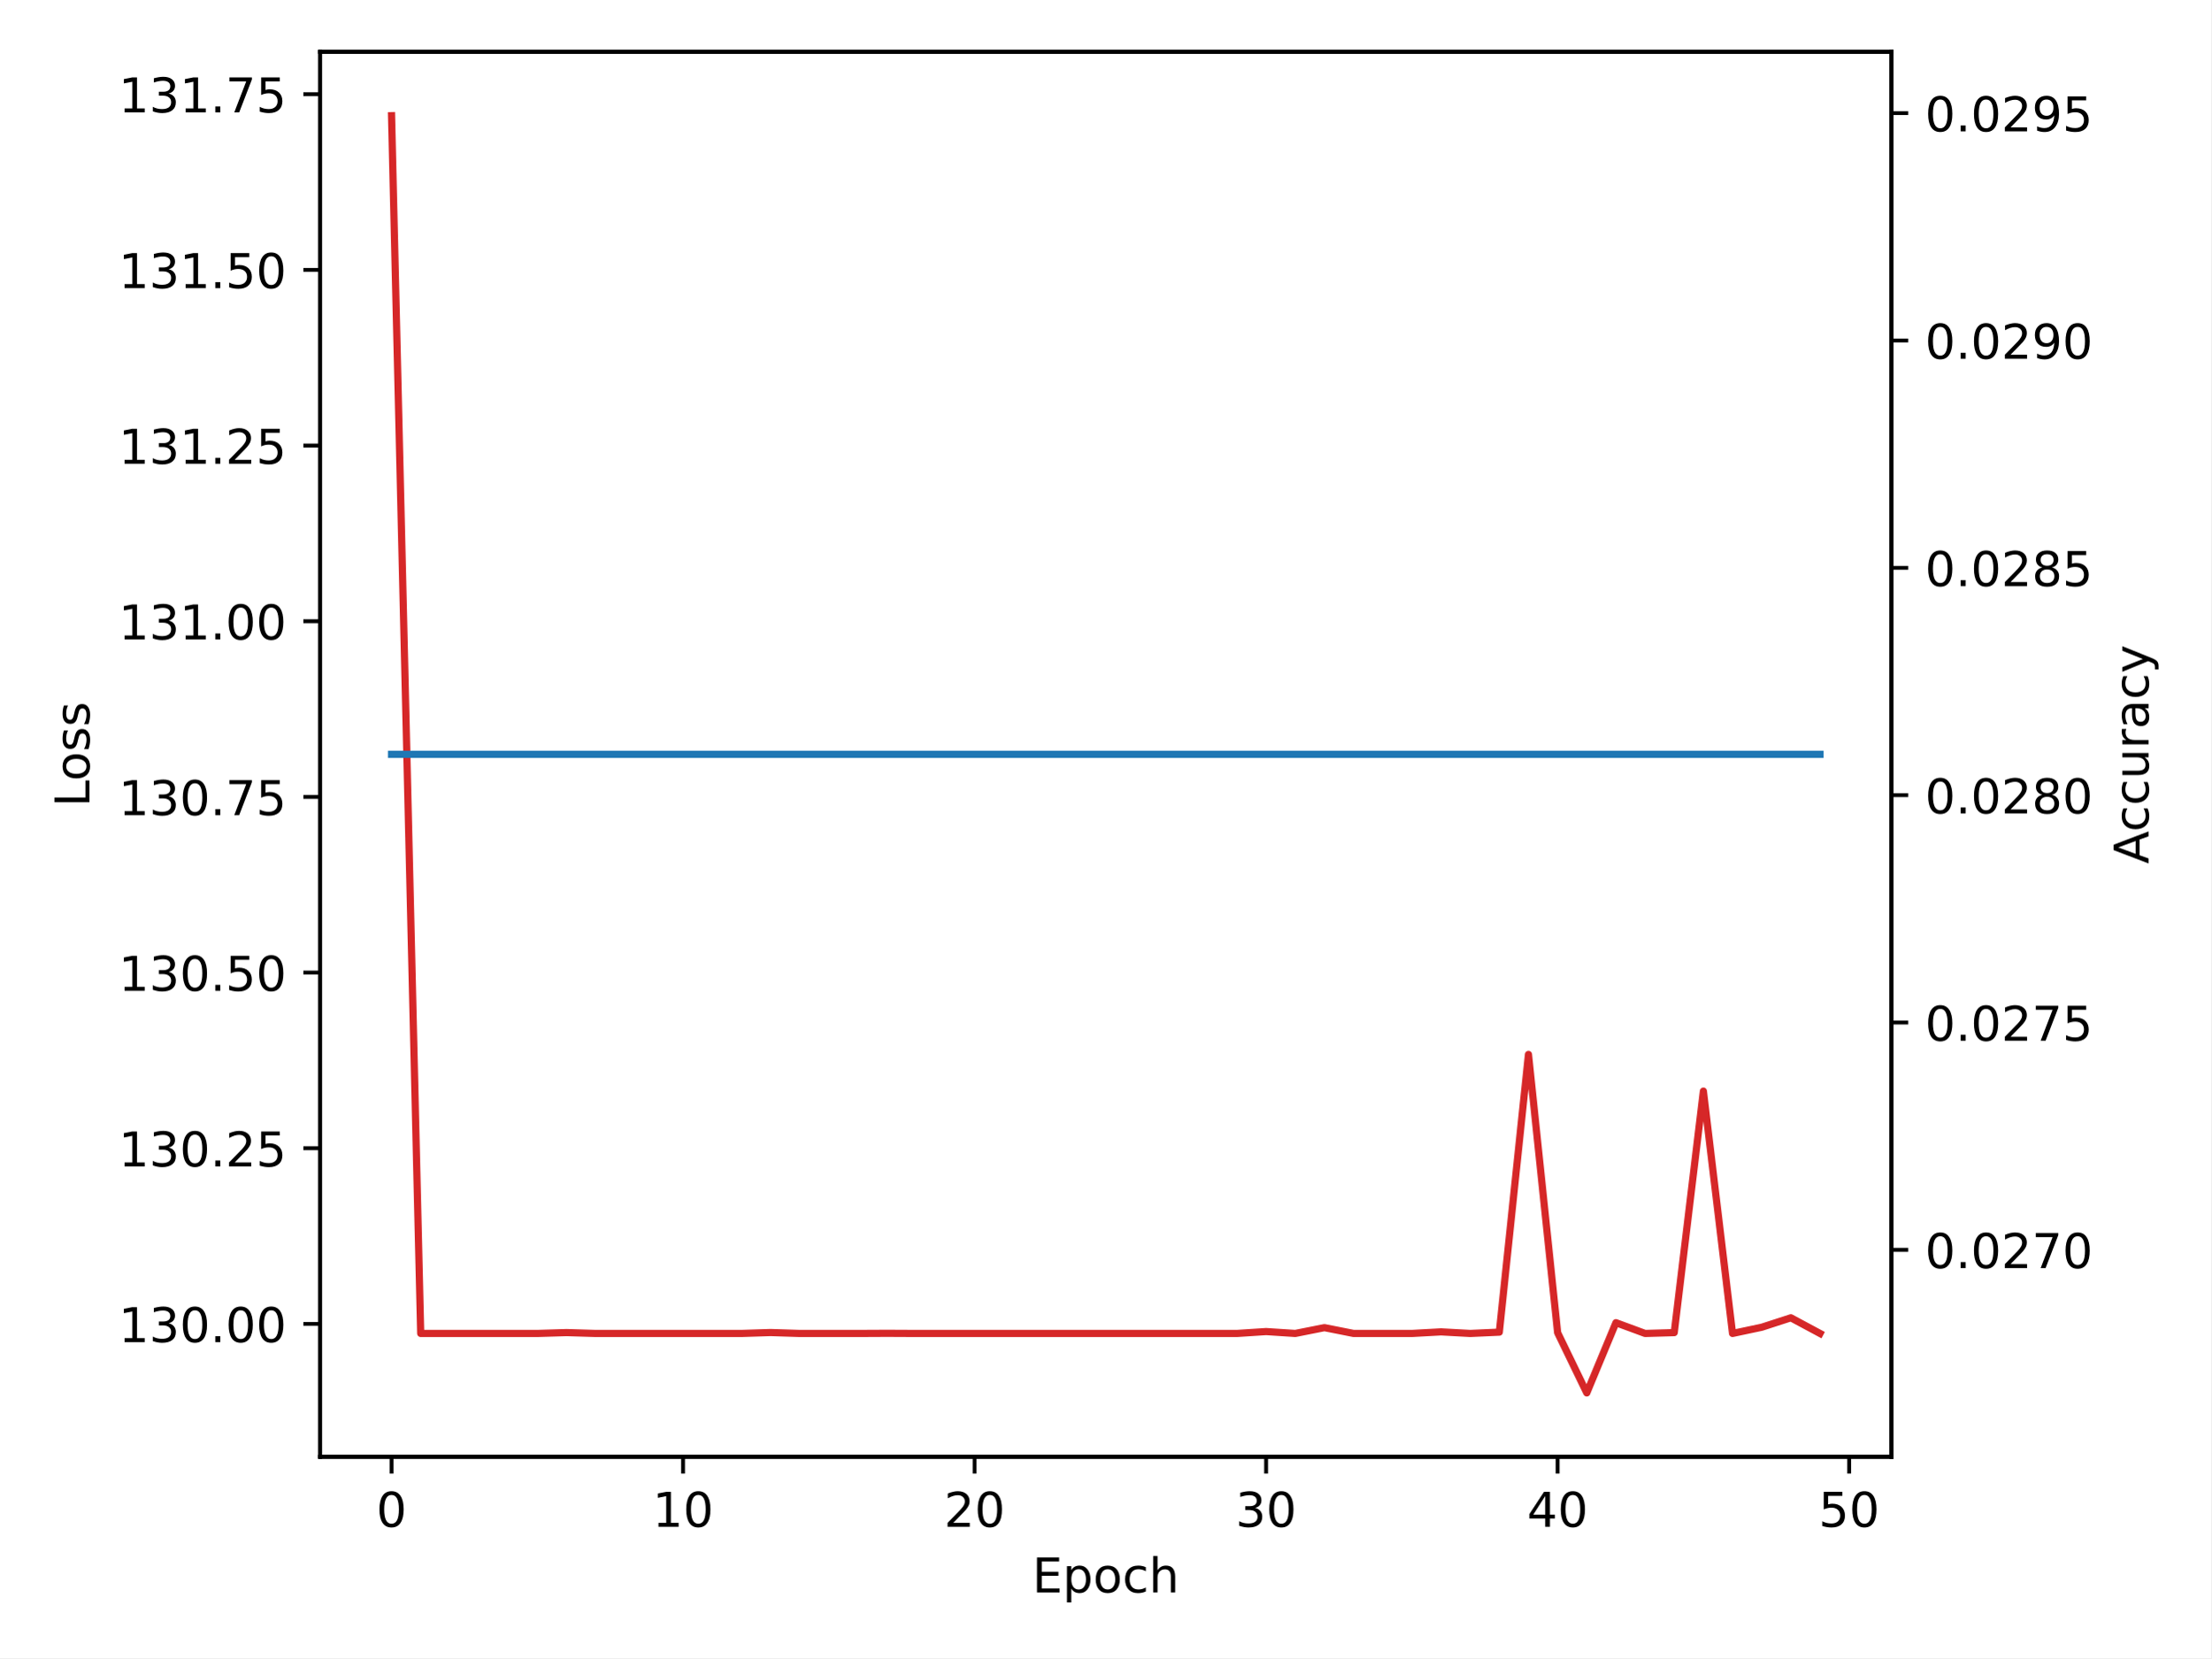
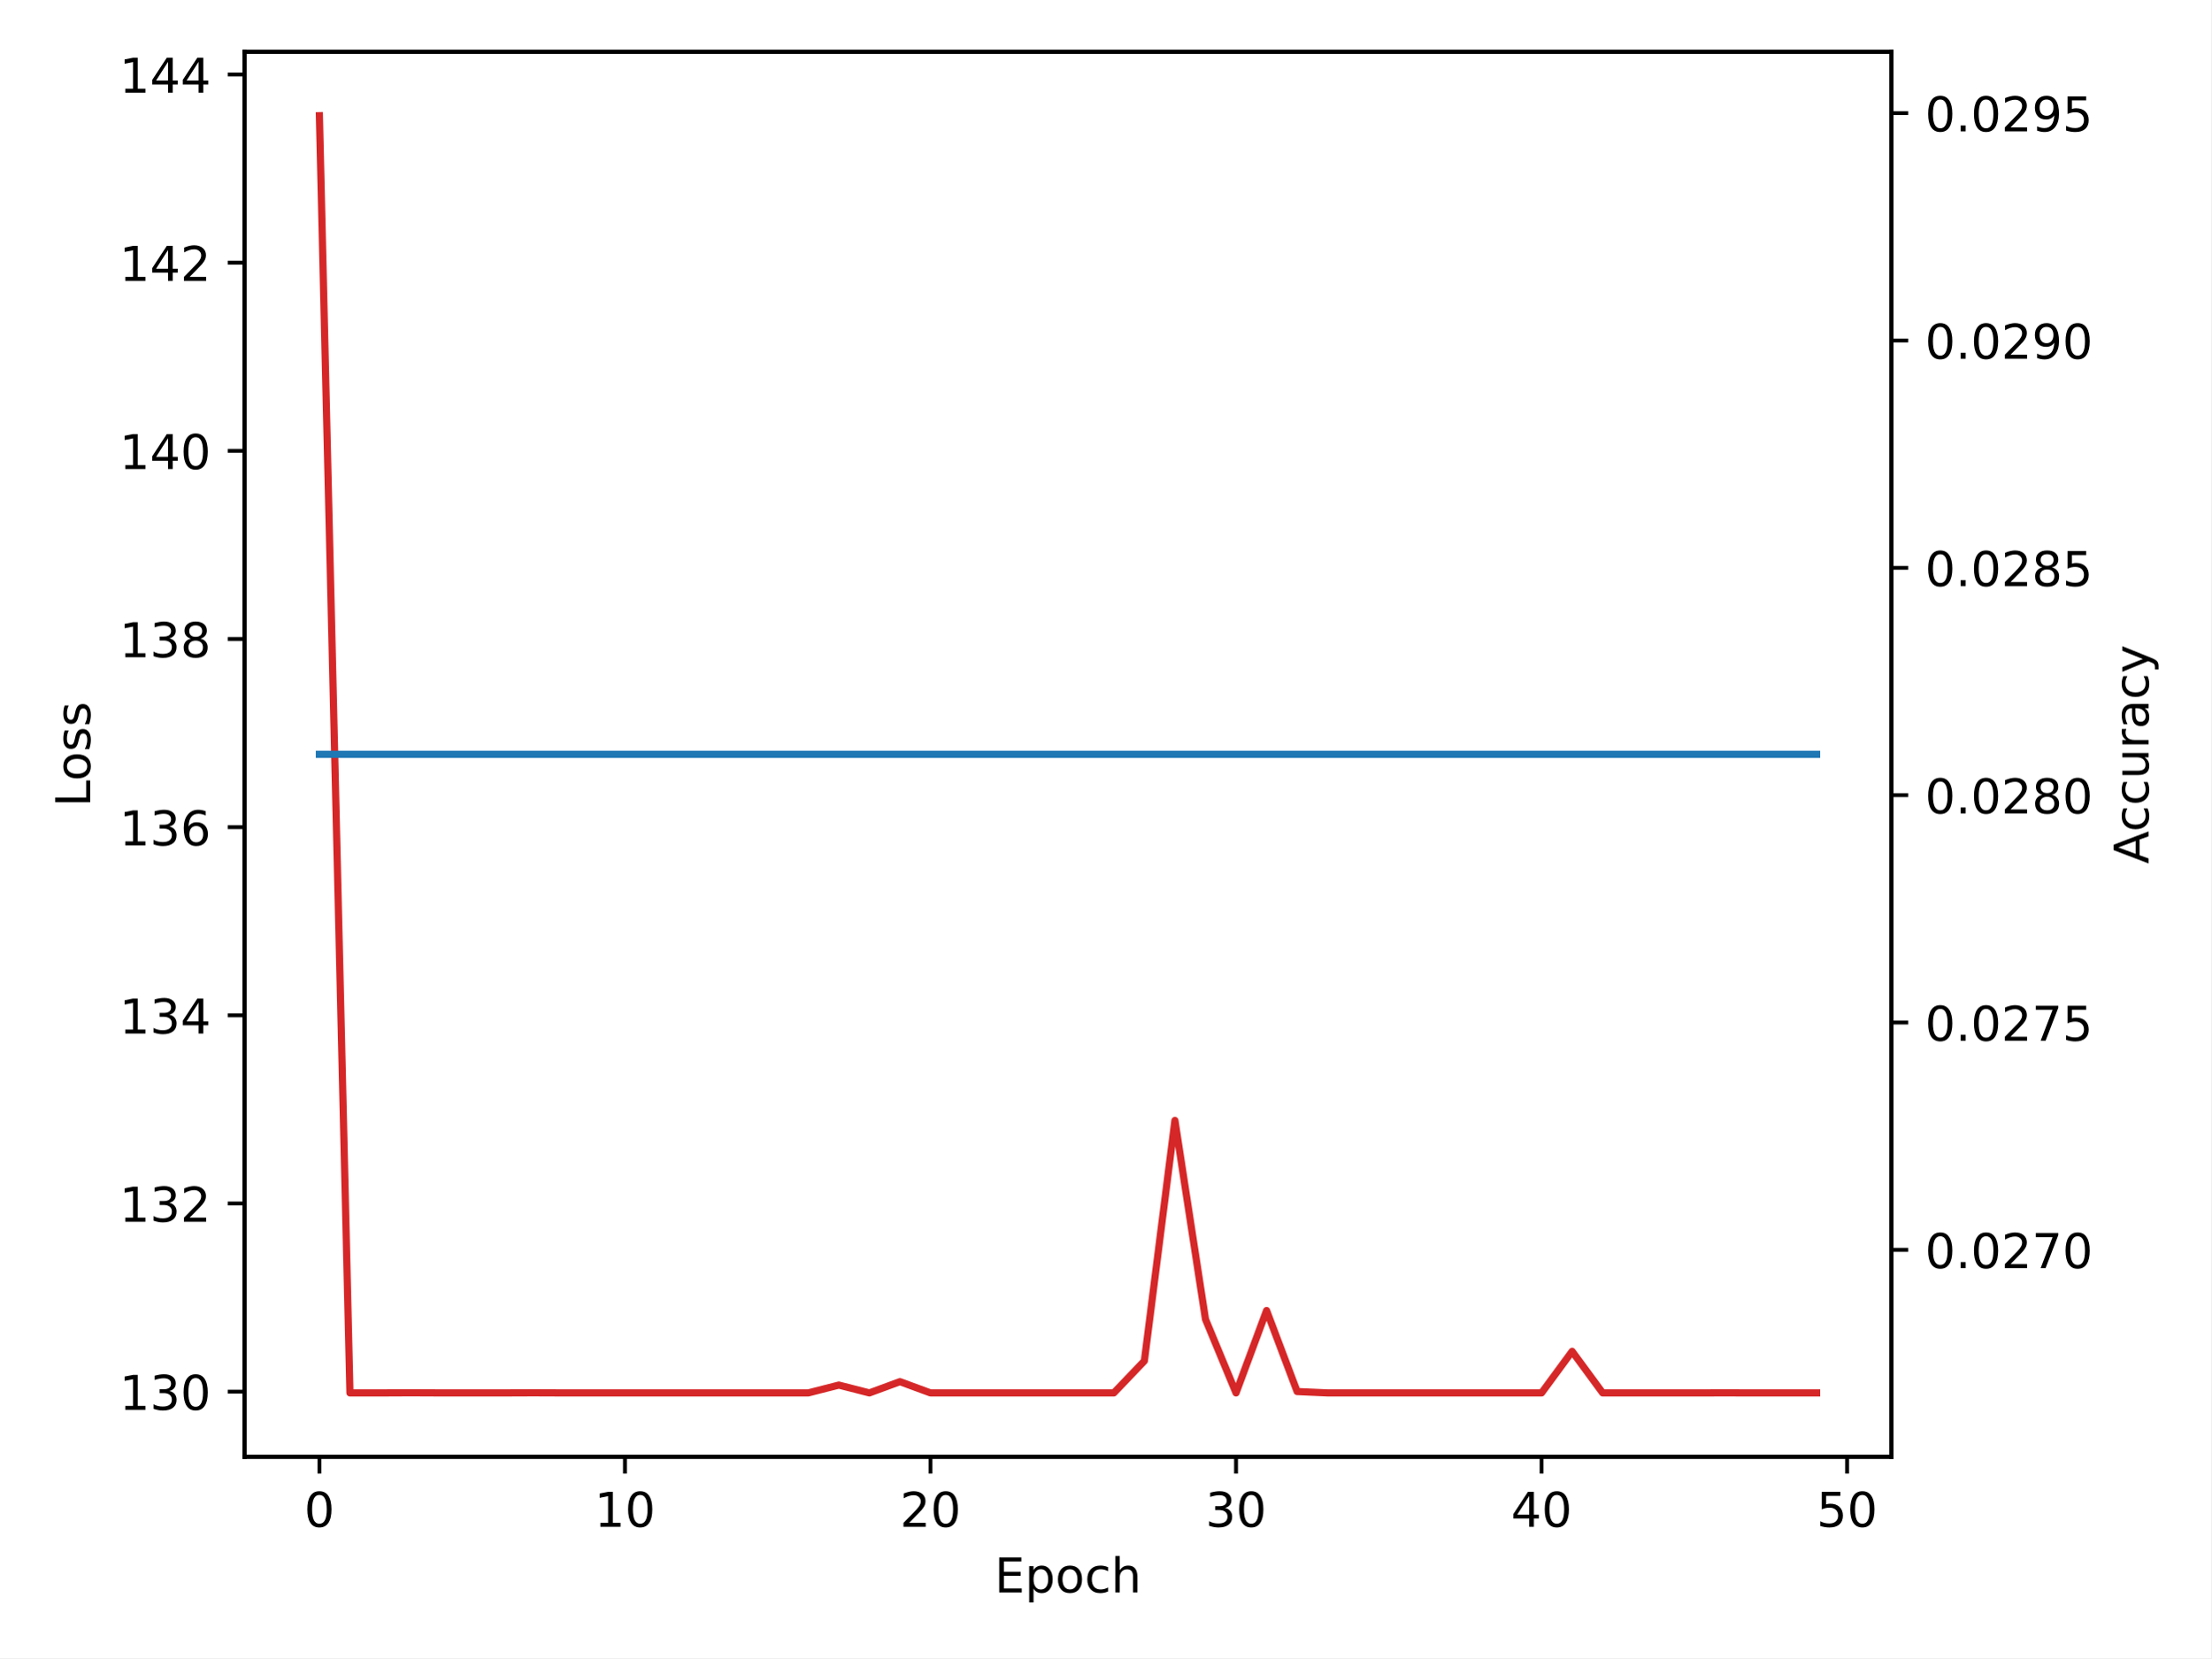
<svg xmlns="http://www.w3.org/2000/svg" xmlns:xlink="http://www.w3.org/1999/xlink" height="345.6pt" version="1.1" viewBox="0 0 460.8 345.6" width="460.8pt">
  <defs>
    <style type="text/css">
*{stroke-linecap:butt;stroke-linejoin:round;}
  </style>
  </defs>
  <g id="figure_1">
    <g id="patch_1">
      <path d="M 0 345.6  L 460.8 345.6  L 460.8 0  L 0 0  z " style="fill:#ffffff;" />
    </g>
    <g id="axes_1">
      <g id="patch_2">
-         <path d="M 66.71 303.64  L 394.18 303.64  L 394.18 10.8  L 66.71 10.8  z " style="fill:#ffffff;" />
+         <path d="M 50.96 303.64  L 394.18 303.64  L 394.18 10.8  L 50.96 10.8  z " style="fill:#ffffff;" />
      </g>
      <g id="matplotlib.axis_1">
        <g id="xtick_1">
          <g id="line2d_1">
            <defs>
-               <path d="M 0 0  L 0 3.5  " id="m9d3ba8a651" style="stroke:#000000;stroke-width:0.8;" />
-             </defs>
-             <g>
-               <use style="stroke:#000000;stroke-width:0.8;" x="81.595" xlink:href="#m9d3ba8a651" y="303.64" />
+               <path d="M 0 0  L 0 3.5  " id="m64df7474e7" style="stroke:#000000;stroke-width:0.8;" />
+             </defs>
+             <g>
+               <use style="stroke:#000000;stroke-width:0.8;" x="66.561" xlink:href="#m64df7474e7" y="303.64" />
            </g>
          </g>
          <g id="text_1">
            <defs>
              <path d="M 31.781 66.406  Q 24.172 66.406 20.328 58.906  Q 16.5 51.422 16.5 36.375  Q 16.5 21.391 20.328 13.891  Q 24.172 6.391 31.781 6.391  Q 39.453 6.391 43.281 13.891  Q 47.125 21.391 47.125 36.375  Q 47.125 51.422 43.281 58.906  Q 39.453 66.406 31.781 66.406  z M 31.781 74.219  Q 44.047 74.219 50.516 64.516  Q 56.984 54.828 56.984 36.375  Q 56.984 17.969 50.516 8.266  Q 44.047 -1.422 31.781 -1.422  Q 19.531 -1.422 13.062 8.266  Q 6.594 17.969 6.594 36.375  Q 6.594 54.828 13.062 64.516  Q 19.531 74.219 31.781 74.219  z " id="DejaVuSans-48" />
            </defs>
-             <g transform="translate(78.41375 318.2384)scale(0.1 -0.1)">
+             <g transform="translate(63.37966 318.2384)scale(0.1 -0.1)">
              <use xlink:href="#DejaVuSans-48" />
            </g>
          </g>
        </g>
        <g id="xtick_2">
          <g id="line2d_2">
            <g>
-               <use style="stroke:#000000;stroke-width:0.8;" x="142.35" xlink:href="#m9d3ba8a651" y="303.64" />
+               <use style="stroke:#000000;stroke-width:0.8;" x="130.238" xlink:href="#m64df7474e7" y="303.64" />
            </g>
          </g>
          <g id="text_2">
            <defs>
              <path d="M 12.406 8.297  L 28.516 8.297  L 28.516 63.922  L 10.984 60.406  L 10.984 69.391  L 28.422 72.906  L 38.281 72.906  L 38.281 8.297  L 54.391 8.297  L 54.391 0  L 12.406 0  z " id="DejaVuSans-49" />
            </defs>
-             <g transform="translate(135.9876 318.2384)scale(0.1 -0.1)">
+             <g transform="translate(123.8756 318.2384)scale(0.1 -0.1)">
              <use xlink:href="#DejaVuSans-49" />
              <use x="63.623" xlink:href="#DejaVuSans-48" />
            </g>
          </g>
        </g>
        <g id="xtick_3">
          <g id="line2d_3">
            <g>
-               <use style="stroke:#000000;stroke-width:0.8;" x="203.105" xlink:href="#m9d3ba8a651" y="303.64" />
+               <use style="stroke:#000000;stroke-width:0.8;" x="193.915" xlink:href="#m64df7474e7" y="303.64" />
            </g>
          </g>
          <g id="text_3">
            <defs>
              <path d="M 19.188 8.297  L 53.609 8.297  L 53.609 0  L 7.328 0  L 7.328 8.297  Q 12.938 14.109 22.625 23.891  Q 32.328 33.688 34.812 36.531  Q 39.547 41.844 41.422 45.531  Q 43.312 49.219 43.312 52.781  Q 43.312 58.594 39.234 62.25  Q 35.156 65.922 28.609 65.922  Q 23.969 65.922 18.812 64.312  Q 13.672 62.703 7.812 59.422  L 7.812 69.391  Q 13.766 71.781 18.938 73  Q 24.125 74.219 28.422 74.219  Q 39.75 74.219 46.484 68.547  Q 53.219 62.891 53.219 53.422  Q 53.219 48.922 51.531 44.891  Q 49.859 40.875 45.406 35.406  Q 44.188 33.984 37.641 27.219  Q 31.109 20.453 19.188 8.297  z " id="DejaVuSans-50" />
            </defs>
-             <g transform="translate(196.7427 318.2384)scale(0.1 -0.1)">
+             <g transform="translate(187.5528 318.2384)scale(0.1 -0.1)">
              <use xlink:href="#DejaVuSans-50" />
              <use x="63.623" xlink:href="#DejaVuSans-48" />
            </g>
          </g>
        </g>
        <g id="xtick_4">
          <g id="line2d_4">
            <g>
-               <use style="stroke:#000000;stroke-width:0.8;" x="263.86" xlink:href="#m9d3ba8a651" y="303.64" />
+               <use style="stroke:#000000;stroke-width:0.8;" x="257.592" xlink:href="#m64df7474e7" y="303.64" />
            </g>
          </g>
          <g id="text_4">
            <defs>
              <path d="M 40.578 39.312  Q 47.656 37.797 51.625 33  Q 55.609 28.219 55.609 21.188  Q 55.609 10.406 48.188 4.484  Q 40.766 -1.422 27.094 -1.422  Q 22.516 -1.422 17.656 -0.516  Q 12.797 0.391 7.625 2.203  L 7.625 11.719  Q 11.719 9.328 16.594 8.109  Q 21.484 6.891 26.812 6.891  Q 36.078 6.891 40.938 10.547  Q 45.797 14.203 45.797 21.188  Q 45.797 27.641 41.281 31.266  Q 36.766 34.906 28.719 34.906  L 20.219 34.906  L 20.219 43.016  L 29.109 43.016  Q 36.375 43.016 40.234 45.922  Q 44.094 48.828 44.094 54.297  Q 44.094 59.906 40.109 62.906  Q 36.141 65.922 28.719 65.922  Q 24.656 65.922 20.016 65.031  Q 15.375 64.156 9.812 62.312  L 9.812 71.094  Q 15.438 72.656 20.344 73.438  Q 25.25 74.219 29.594 74.219  Q 40.828 74.219 47.359 69.109  Q 53.906 64.016 53.906 55.328  Q 53.906 49.266 50.438 45.094  Q 46.969 40.922 40.578 39.312  z " id="DejaVuSans-51" />
            </defs>
-             <g transform="translate(257.4978 318.2384)scale(0.1 -0.1)">
+             <g transform="translate(251.2299 318.2384)scale(0.1 -0.1)">
              <use xlink:href="#DejaVuSans-51" />
              <use x="63.623" xlink:href="#DejaVuSans-48" />
            </g>
          </g>
        </g>
        <g id="xtick_5">
          <g id="line2d_5">
            <g>
-               <use style="stroke:#000000;stroke-width:0.8;" x="324.615" xlink:href="#m9d3ba8a651" y="303.64" />
+               <use style="stroke:#000000;stroke-width:0.8;" x="321.27" xlink:href="#m64df7474e7" y="303.64" />
            </g>
          </g>
          <g id="text_5">
            <defs>
              <path d="M 37.797 64.312  L 12.891 25.391  L 37.797 25.391  z M 35.203 72.906  L 47.609 72.906  L 47.609 25.391  L 58.016 25.391  L 58.016 17.188  L 47.609 17.188  L 47.609 0  L 37.797 0  L 37.797 17.188  L 4.891 17.188  L 4.891 26.703  z " id="DejaVuSans-52" />
            </defs>
-             <g transform="translate(318.2529 318.2384)scale(0.1 -0.1)">
+             <g transform="translate(314.9071 318.2384)scale(0.1 -0.1)">
              <use xlink:href="#DejaVuSans-52" />
              <use x="63.623" xlink:href="#DejaVuSans-48" />
            </g>
          </g>
        </g>
        <g id="xtick_6">
          <g id="line2d_6">
            <g>
-               <use style="stroke:#000000;stroke-width:0.8;" x="385.371" xlink:href="#m9d3ba8a651" y="303.64" />
+               <use style="stroke:#000000;stroke-width:0.8;" x="384.947" xlink:href="#m64df7474e7" y="303.64" />
            </g>
          </g>
          <g id="text_6">
            <defs>
              <path d="M 10.797 72.906  L 49.516 72.906  L 49.516 64.594  L 19.828 64.594  L 19.828 46.734  Q 21.969 47.469 24.109 47.828  Q 26.266 48.188 28.422 48.188  Q 40.625 48.188 47.75 41.5  Q 54.891 34.812 54.891 23.391  Q 54.891 11.625 47.562 5.094  Q 40.234 -1.422 26.906 -1.422  Q 22.312 -1.422 17.547 -0.641  Q 12.797 0.141 7.719 1.703  L 7.719 11.625  Q 12.109 9.234 16.797 8.062  Q 21.484 6.891 26.703 6.891  Q 35.156 6.891 40.078 11.328  Q 45.016 15.766 45.016 23.391  Q 45.016 31 40.078 35.438  Q 35.156 39.891 26.703 39.891  Q 22.75 39.891 18.812 39.016  Q 14.891 38.141 10.797 36.281  z " id="DejaVuSans-53" />
            </defs>
-             <g transform="translate(379.008 318.2384)scale(0.1 -0.1)">
+             <g transform="translate(378.5843 318.2384)scale(0.1 -0.1)">
              <use xlink:href="#DejaVuSans-53" />
              <use x="63.623" xlink:href="#DejaVuSans-48" />
            </g>
          </g>
        </g>
        <g id="text_7">
          <defs>
            <path d="M 9.812 72.906  L 55.906 72.906  L 55.906 64.594  L 19.672 64.594  L 19.672 43.016  L 54.391 43.016  L 54.391 34.719  L 19.672 34.719  L 19.672 8.297  L 56.781 8.297  L 56.781 0  L 9.812 0  z " id="DejaVuSans-69" />
            <path d="M 18.109 8.203  L 18.109 -20.797  L 9.078 -20.797  L 9.078 54.688  L 18.109 54.688  L 18.109 46.391  Q 20.953 51.266 25.266 53.625  Q 29.594 56 35.594 56  Q 45.562 56 51.781 48.094  Q 58.016 40.188 58.016 27.297  Q 58.016 14.406 51.781 6.484  Q 45.562 -1.422 35.594 -1.422  Q 29.594 -1.422 25.266 0.953  Q 20.953 3.328 18.109 8.203  z M 48.688 27.297  Q 48.688 37.203 44.609 42.844  Q 40.531 48.484 33.406 48.484  Q 26.266 48.484 22.188 42.844  Q 18.109 37.203 18.109 27.297  Q 18.109 17.391 22.188 11.75  Q 26.266 6.109 33.406 6.109  Q 40.531 6.109 44.609 11.75  Q 48.688 17.391 48.688 27.297  z " id="DejaVuSans-112" />
            <path d="M 30.609 48.391  Q 23.391 48.391 19.188 42.75  Q 14.984 37.109 14.984 27.297  Q 14.984 17.484 19.156 11.844  Q 23.344 6.203 30.609 6.203  Q 37.797 6.203 41.984 11.859  Q 46.188 17.531 46.188 27.297  Q 46.188 37.016 41.984 42.703  Q 37.797 48.391 30.609 48.391  z M 30.609 56  Q 42.328 56 49.016 48.375  Q 55.719 40.766 55.719 27.297  Q 55.719 13.875 49.016 6.219  Q 42.328 -1.422 30.609 -1.422  Q 18.844 -1.422 12.172 6.219  Q 5.516 13.875 5.516 27.297  Q 5.516 40.766 12.172 48.375  Q 18.844 56 30.609 56  z " id="DejaVuSans-111" />
            <path d="M 48.781 52.594  L 48.781 44.188  Q 44.969 46.297 41.141 47.344  Q 37.312 48.391 33.406 48.391  Q 24.656 48.391 19.812 42.844  Q 14.984 37.312 14.984 27.297  Q 14.984 17.281 19.812 11.734  Q 24.656 6.203 33.406 6.203  Q 37.312 6.203 41.141 7.25  Q 44.969 8.297 48.781 10.406  L 48.781 2.094  Q 45.016 0.344 40.984 -0.531  Q 36.969 -1.422 32.422 -1.422  Q 20.062 -1.422 12.781 6.344  Q 5.516 14.109 5.516 27.297  Q 5.516 40.672 12.859 48.328  Q 20.219 56 33.016 56  Q 37.156 56 41.109 55.141  Q 45.062 54.297 48.781 52.594  z " id="DejaVuSans-99" />
            <path d="M 54.891 33.016  L 54.891 0  L 45.906 0  L 45.906 32.719  Q 45.906 40.484 42.875 44.328  Q 39.844 48.188 33.797 48.188  Q 26.516 48.188 22.312 43.547  Q 18.109 38.922 18.109 30.906  L 18.109 0  L 9.078 0  L 9.078 75.984  L 18.109 75.984  L 18.109 46.188  Q 21.344 51.125 25.703 53.562  Q 30.078 56 35.797 56  Q 45.219 56 50.047 50.172  Q 54.891 44.344 54.891 33.016  z " id="DejaVuSans-104" />
          </defs>
-           <g transform="translate(215.1341 331.9166)scale(0.1 -0.1)">
+           <g transform="translate(207.2591 331.9166)scale(0.1 -0.1)">
            <use xlink:href="#DejaVuSans-69" />
            <use x="63.184" xlink:href="#DejaVuSans-112" />
            <use x="126.66" xlink:href="#DejaVuSans-111" />
            <use x="187.842" xlink:href="#DejaVuSans-99" />
            <use x="242.822" xlink:href="#DejaVuSans-104" />
          </g>
        </g>
      </g>
      <g id="matplotlib.axis_2">
        <g id="ytick_1">
          <g id="line2d_7">
            <defs>
-               <path d="M 0 0  L -3.5 0  " id="m25e2c5d88b" style="stroke:#000000;stroke-width:0.8;" />
-             </defs>
-             <g>
-               <use style="stroke:#000000;stroke-width:0.8;" x="66.71" xlink:href="#m25e2c5d88b" y="275.949" />
+               <path d="M 0 0  L -3.5 0  " id="m5232b81a97" style="stroke:#000000;stroke-width:0.8;" />
+             </defs>
+             <g>
+               <use style="stroke:#000000;stroke-width:0.8;" x="50.96" xlink:href="#m5232b81a97" y="290.063" />
            </g>
          </g>
          <g id="text_8">
-             <defs>
-               <path d="M 10.688 12.406  L 21 12.406  L 21 0  L 10.688 0  z " id="DejaVuSans-46" />
-             </defs>
-             <g transform="translate(24.71937 279.7478)scale(0.1 -0.1)">
+             <g transform="translate(24.8725 293.8625)scale(0.1 -0.1)">
              <use xlink:href="#DejaVuSans-49" />
              <use x="63.623" xlink:href="#DejaVuSans-51" />
              <use x="127.246" xlink:href="#DejaVuSans-48" />
-               <use x="190.869" xlink:href="#DejaVuSans-46" />
-               <use x="222.656" xlink:href="#DejaVuSans-48" />
-               <use x="286.279" xlink:href="#DejaVuSans-48" />
            </g>
          </g>
        </g>
        <g id="ytick_2">
          <g id="line2d_8">
            <g>
-               <use style="stroke:#000000;stroke-width:0.8;" x="66.71" xlink:href="#m25e2c5d88b" y="239.331" />
+               <use style="stroke:#000000;stroke-width:0.8;" x="50.96" xlink:href="#m5232b81a97" y="250.843" />
            </g>
          </g>
          <g id="text_9">
-             <g transform="translate(24.71937 243.1304)scale(0.1 -0.1)">
+             <g transform="translate(24.8725 254.6425)scale(0.1 -0.1)">
              <use xlink:href="#DejaVuSans-49" />
              <use x="63.623" xlink:href="#DejaVuSans-51" />
-               <use x="127.246" xlink:href="#DejaVuSans-48" />
-               <use x="190.869" xlink:href="#DejaVuSans-46" />
-               <use x="222.656" xlink:href="#DejaVuSans-50" />
-               <use x="286.279" xlink:href="#DejaVuSans-53" />
+               <use x="127.246" xlink:href="#DejaVuSans-50" />
            </g>
          </g>
        </g>
        <g id="ytick_3">
          <g id="line2d_9">
            <g>
-               <use style="stroke:#000000;stroke-width:0.8;" x="66.71" xlink:href="#m25e2c5d88b" y="202.714" />
+               <use style="stroke:#000000;stroke-width:0.8;" x="50.96" xlink:href="#m5232b81a97" y="211.623" />
            </g>
          </g>
          <g id="text_10">
-             <g transform="translate(24.71937 206.5129)scale(0.1 -0.1)">
+             <g transform="translate(24.8725 215.4226)scale(0.1 -0.1)">
              <use xlink:href="#DejaVuSans-49" />
              <use x="63.623" xlink:href="#DejaVuSans-51" />
-               <use x="127.246" xlink:href="#DejaVuSans-48" />
-               <use x="190.869" xlink:href="#DejaVuSans-46" />
-               <use x="222.656" xlink:href="#DejaVuSans-53" />
-               <use x="286.279" xlink:href="#DejaVuSans-48" />
+               <use x="127.246" xlink:href="#DejaVuSans-52" />
            </g>
          </g>
        </g>
        <g id="ytick_4">
          <g id="line2d_10">
            <g>
-               <use style="stroke:#000000;stroke-width:0.8;" x="66.71" xlink:href="#m25e2c5d88b" y="166.096" />
+               <use style="stroke:#000000;stroke-width:0.8;" x="50.96" xlink:href="#m5232b81a97" y="172.403" />
            </g>
          </g>
          <g id="text_11">
            <defs>
-               <path d="M 8.203 72.906  L 55.078 72.906  L 55.078 68.703  L 28.609 0  L 18.312 0  L 43.219 64.594  L 8.203 64.594  z " id="DejaVuSans-55" />
-             </defs>
-             <g transform="translate(24.71937 169.8954)scale(0.1 -0.1)">
+               <path d="M 33.016 40.375  Q 26.375 40.375 22.484 35.828  Q 18.609 31.297 18.609 23.391  Q 18.609 15.531 22.484 10.953  Q 26.375 6.391 33.016 6.391  Q 39.656 6.391 43.531 10.953  Q 47.406 15.531 47.406 23.391  Q 47.406 31.297 43.531 35.828  Q 39.656 40.375 33.016 40.375  z M 52.594 71.297  L 52.594 62.312  Q 48.875 64.062 45.094 64.984  Q 41.312 65.922 37.594 65.922  Q 27.828 65.922 22.672 59.328  Q 17.531 52.734 16.797 39.406  Q 19.672 43.656 24.016 45.922  Q 28.375 48.188 33.594 48.188  Q 44.578 48.188 50.953 41.516  Q 57.328 34.859 57.328 23.391  Q 57.328 12.156 50.688 5.359  Q 44.047 -1.422 33.016 -1.422  Q 20.359 -1.422 13.672 8.266  Q 6.984 17.969 6.984 36.375  Q 6.984 53.656 15.188 63.938  Q 23.391 74.219 37.203 74.219  Q 40.922 74.219 44.703 73.484  Q 48.484 72.75 52.594 71.297  z " id="DejaVuSans-54" />
+             </defs>
+             <g transform="translate(24.8725 176.2026)scale(0.1 -0.1)">
              <use xlink:href="#DejaVuSans-49" />
              <use x="63.623" xlink:href="#DejaVuSans-51" />
-               <use x="127.246" xlink:href="#DejaVuSans-48" />
-               <use x="190.869" xlink:href="#DejaVuSans-46" />
-               <use x="222.656" xlink:href="#DejaVuSans-55" />
-               <use x="286.279" xlink:href="#DejaVuSans-53" />
+               <use x="127.246" xlink:href="#DejaVuSans-54" />
            </g>
          </g>
        </g>
        <g id="ytick_5">
          <g id="line2d_11">
            <g>
-               <use style="stroke:#000000;stroke-width:0.8;" x="66.71" xlink:href="#m25e2c5d88b" y="129.479" />
+               <use style="stroke:#000000;stroke-width:0.8;" x="50.96" xlink:href="#m5232b81a97" y="133.183" />
            </g>
          </g>
          <g id="text_12">
-             <g transform="translate(24.71937 133.2779)scale(0.1 -0.1)">
+             <defs>
+               <path d="M 31.781 34.625  Q 24.75 34.625 20.719 30.859  Q 16.703 27.094 16.703 20.516  Q 16.703 13.922 20.719 10.156  Q 24.75 6.391 31.781 6.391  Q 38.812 6.391 42.859 10.172  Q 46.922 13.969 46.922 20.516  Q 46.922 27.094 42.891 30.859  Q 38.875 34.625 31.781 34.625  z M 21.922 38.812  Q 15.578 40.375 12.031 44.719  Q 8.5 49.078 8.5 55.328  Q 8.5 64.062 14.719 69.141  Q 20.953 74.219 31.781 74.219  Q 42.672 74.219 48.875 69.141  Q 55.078 64.062 55.078 55.328  Q 55.078 49.078 51.531 44.719  Q 48 40.375 41.703 38.812  Q 48.828 37.156 52.797 32.312  Q 56.781 27.484 56.781 20.516  Q 56.781 9.906 50.312 4.234  Q 43.844 -1.422 31.781 -1.422  Q 19.734 -1.422 13.25 4.234  Q 6.781 9.906 6.781 20.516  Q 6.781 27.484 10.781 32.312  Q 14.797 37.156 21.922 38.812  z M 18.312 54.391  Q 18.312 48.734 21.844 45.562  Q 25.391 42.391 31.781 42.391  Q 38.141 42.391 41.719 45.562  Q 45.312 48.734 45.312 54.391  Q 45.312 60.062 41.719 63.234  Q 38.141 66.406 31.781 66.406  Q 25.391 66.406 21.844 63.234  Q 18.312 60.062 18.312 54.391  z " id="DejaVuSans-56" />
+             </defs>
+             <g transform="translate(24.8725 136.9826)scale(0.1 -0.1)">
              <use xlink:href="#DejaVuSans-49" />
              <use x="63.623" xlink:href="#DejaVuSans-51" />
-               <use x="127.246" xlink:href="#DejaVuSans-49" />
-               <use x="190.869" xlink:href="#DejaVuSans-46" />
-               <use x="222.656" xlink:href="#DejaVuSans-48" />
-               <use x="286.279" xlink:href="#DejaVuSans-48" />
+               <use x="127.246" xlink:href="#DejaVuSans-56" />
            </g>
          </g>
        </g>
        <g id="ytick_6">
          <g id="line2d_12">
            <g>
-               <use style="stroke:#000000;stroke-width:0.8;" x="66.71" xlink:href="#m25e2c5d88b" y="92.861" />
+               <use style="stroke:#000000;stroke-width:0.8;" x="50.96" xlink:href="#m5232b81a97" y="93.963" />
            </g>
          </g>
          <g id="text_13">
-             <g transform="translate(24.71937 96.66039)scale(0.1 -0.1)">
-               <use xlink:href="#DejaVuSans-49" />
-               <use x="63.623" xlink:href="#DejaVuSans-51" />
-               <use x="127.246" xlink:href="#DejaVuSans-49" />
-               <use x="190.869" xlink:href="#DejaVuSans-46" />
-               <use x="222.656" xlink:href="#DejaVuSans-50" />
-               <use x="286.279" xlink:href="#DejaVuSans-53" />
+             <g transform="translate(24.8725 97.76259)scale(0.1 -0.1)">
+               <use xlink:href="#DejaVuSans-49" />
+               <use x="63.623" xlink:href="#DejaVuSans-52" />
+               <use x="127.246" xlink:href="#DejaVuSans-48" />
            </g>
          </g>
        </g>
        <g id="ytick_7">
          <g id="line2d_13">
            <g>
-               <use style="stroke:#000000;stroke-width:0.8;" x="66.71" xlink:href="#m25e2c5d88b" y="56.244" />
+               <use style="stroke:#000000;stroke-width:0.8;" x="50.96" xlink:href="#m5232b81a97" y="54.743" />
            </g>
          </g>
          <g id="text_14">
-             <g transform="translate(24.71937 60.0429)scale(0.1 -0.1)">
-               <use xlink:href="#DejaVuSans-49" />
-               <use x="63.623" xlink:href="#DejaVuSans-51" />
-               <use x="127.246" xlink:href="#DejaVuSans-49" />
-               <use x="190.869" xlink:href="#DejaVuSans-46" />
-               <use x="222.656" xlink:href="#DejaVuSans-53" />
-               <use x="286.279" xlink:href="#DejaVuSans-48" />
+             <g transform="translate(24.8725 58.54261)scale(0.1 -0.1)">
+               <use xlink:href="#DejaVuSans-49" />
+               <use x="63.623" xlink:href="#DejaVuSans-52" />
+               <use x="127.246" xlink:href="#DejaVuSans-50" />
            </g>
          </g>
        </g>
        <g id="ytick_8">
          <g id="line2d_14">
            <g>
-               <use style="stroke:#000000;stroke-width:0.8;" x="66.71" xlink:href="#m25e2c5d88b" y="19.626" />
+               <use style="stroke:#000000;stroke-width:0.8;" x="50.96" xlink:href="#m5232b81a97" y="15.523" />
            </g>
          </g>
          <g id="text_15">
-             <g transform="translate(24.71937 23.42541)scale(0.1 -0.1)">
-               <use xlink:href="#DejaVuSans-49" />
-               <use x="63.623" xlink:href="#DejaVuSans-51" />
-               <use x="127.246" xlink:href="#DejaVuSans-49" />
-               <use x="190.869" xlink:href="#DejaVuSans-46" />
-               <use x="222.656" xlink:href="#DejaVuSans-55" />
-               <use x="286.279" xlink:href="#DejaVuSans-53" />
+             <g transform="translate(24.8725 19.32262)scale(0.1 -0.1)">
+               <use xlink:href="#DejaVuSans-49" />
+               <use x="63.623" xlink:href="#DejaVuSans-52" />
+               <use x="127.246" xlink:href="#DejaVuSans-52" />
            </g>
          </g>
        </g>
        <g id="text_16">
          <defs>
            <path d="M 9.812 72.906  L 19.672 72.906  L 19.672 8.297  L 55.172 8.297  L 55.172 0  L 9.812 0  z " id="DejaVuSans-76" />
            <path d="M 44.281 53.078  L 44.281 44.578  Q 40.484 46.531 36.375 47.5  Q 32.281 48.484 27.875 48.484  Q 21.188 48.484 17.844 46.438  Q 14.5 44.391 14.5 40.281  Q 14.5 37.156 16.891 35.375  Q 19.281 33.594 26.516 31.984  L 29.594 31.297  Q 39.156 29.25 43.188 25.516  Q 47.219 21.781 47.219 15.094  Q 47.219 7.469 41.188 3.016  Q 35.156 -1.422 24.609 -1.422  Q 20.219 -1.422 15.453 -0.562  Q 10.688 0.297 5.422 2  L 5.422 11.281  Q 10.406 8.688 15.234 7.391  Q 20.062 6.109 24.812 6.109  Q 31.156 6.109 34.562 8.281  Q 37.984 10.453 37.984 14.406  Q 37.984 18.062 35.516 20.016  Q 33.062 21.969 24.703 23.781  L 21.578 24.516  Q 13.234 26.266 9.516 29.906  Q 5.812 33.547 5.812 39.891  Q 5.812 47.609 11.281 51.797  Q 16.75 56 26.812 56  Q 31.781 56 36.172 55.266  Q 40.578 54.547 44.281 53.078  z " id="DejaVuSans-115" />
          </defs>
-           <g transform="translate(18.63969 168.1872)rotate(-90)scale(0.1 -0.1)">
+           <g transform="translate(18.79281 168.1872)rotate(-90)scale(0.1 -0.1)">
            <use xlink:href="#DejaVuSans-76" />
            <use x="53.963" xlink:href="#DejaVuSans-111" />
            <use x="115.145" xlink:href="#DejaVuSans-115" />
            <use x="167.244" xlink:href="#DejaVuSans-115" />
          </g>
        </g>
      </g>
      <g id="line2d_15">
-         <path clip-path="url(#p6026c2146a)" d="M 81.595 24.111  L 87.671 277.934  L 93.746 277.934  L 99.822 277.934  L 105.897 277.934  L 111.973 277.934  L 118.048 277.751  L 124.124 277.934  L 130.199 277.934  L 136.275 277.934  L 142.35 277.934  L 148.426 277.934  L 154.501 277.934  L 160.577 277.741  L 166.652 277.934  L 172.728 277.934  L 178.803 277.934  L 184.879 277.904  L 190.954 277.934  L 197.03 277.934  L 203.105 277.934  L 209.181 277.934  L 215.256 277.934  L 221.332 277.934  L 227.407 277.934  L 233.483 277.934  L 239.558 277.934  L 245.634 277.934  L 251.709 277.934  L 257.785 277.934  L 263.86 277.539  L 269.936 277.934  L 276.011 276.724  L 282.087 277.934  L 288.162 277.934  L 294.238 277.934  L 300.313 277.602  L 306.389 277.934  L 312.464 277.66  L 318.54 219.776  L 324.615 277.768  L 330.691 290.329  L 336.766 275.689  L 342.842 277.934  L 348.917 277.759  L 354.993 227.427  L 361.068 277.934  L 367.144 276.641  L 373.219 274.671  L 379.295 277.934  " style="fill:none;stroke:#d62728;stroke-linecap:square;stroke-width:1.5;" />
+         <path clip-path="url(#pc8e0676fb4)" d="M 66.561 24.111  L 72.929 290.329  L 79.296 290.329  L 85.664 290.301  L 92.032 290.329  L 98.399 290.329  L 104.767 290.329  L 111.135 290.305  L 117.503 290.329  L 123.87 290.329  L 130.238 290.329  L 136.606 290.329  L 142.974 290.329  L 149.341 290.329  L 155.709 290.329  L 162.077 290.329  L 168.444 290.329  L 174.812 288.693  L 181.18 290.329  L 187.548 287.98  L 193.915 290.329  L 200.283 290.329  L 206.651 290.329  L 213.018 290.329  L 219.386 290.329  L 225.754 290.329  L 232.122 290.329  L 238.489 283.662  L 244.857 233.541  L 251.225 274.965  L 257.592 290.329  L 263.96 273.156  L 270.328 290.042  L 276.696 290.329  L 283.063 290.326  L 289.431 290.329  L 295.799 290.329  L 302.166 290.329  L 308.534 290.329  L 314.902 290.329  L 321.27 290.329  L 327.637 281.668  L 334.005 290.329  L 340.373 290.329  L 346.741 290.329  L 353.108 290.329  L 359.476 290.318  L 365.844 290.329  L 372.211 290.329  L 378.579 290.329  " style="fill:none;stroke:#d62728;stroke-linecap:square;stroke-width:1.5;" />
      </g>
      <g id="patch_3">
-         <path d="M 66.71 303.64  L 66.71 10.8  " style="fill:none;stroke:#000000;stroke-linecap:square;stroke-linejoin:miter;stroke-width:0.8;" />
+         <path d="M 50.96 303.64  L 50.96 10.8  " style="fill:none;stroke:#000000;stroke-linecap:square;stroke-linejoin:miter;stroke-width:0.8;" />
      </g>
      <g id="patch_4">
        <path d="M 394.18 303.64  L 394.18 10.8  " style="fill:none;stroke:#000000;stroke-linecap:square;stroke-linejoin:miter;stroke-width:0.8;" />
      </g>
      <g id="patch_5">
-         <path d="M 66.71 303.64  L 394.18 303.64  " style="fill:none;stroke:#000000;stroke-linecap:square;stroke-linejoin:miter;stroke-width:0.8;" />
+         <path d="M 50.96 303.64  L 394.18 303.64  " style="fill:none;stroke:#000000;stroke-linecap:square;stroke-linejoin:miter;stroke-width:0.8;" />
      </g>
      <g id="patch_6">
-         <path d="M 66.71 10.8  L 394.18 10.8  " style="fill:none;stroke:#000000;stroke-linecap:square;stroke-linejoin:miter;stroke-width:0.8;" />
+         <path d="M 50.96 10.8  L 394.18 10.8  " style="fill:none;stroke:#000000;stroke-linecap:square;stroke-linejoin:miter;stroke-width:0.8;" />
      </g>
    </g>
    <g id="axes_2">
      <g id="matplotlib.axis_3">
        <g id="ytick_9">
          <g id="line2d_16">
            <defs>
-               <path d="M 0 0  L 3.5 0  " id="m64b810a0a5" style="stroke:#000000;stroke-width:0.8;" />
-             </defs>
-             <g>
-               <use style="stroke:#000000;stroke-width:0.8;" x="394.18" xlink:href="#m64b810a0a5" y="260.513" />
+               <path d="M 0 0  L 3.5 0  " id="m78b3d06280" style="stroke:#000000;stroke-width:0.8;" />
+             </defs>
+             <g>
+               <use style="stroke:#000000;stroke-width:0.8;" x="394.18" xlink:href="#m78b3d06280" y="260.513" />
            </g>
          </g>
          <g id="text_17">
+             <defs>
+               <path d="M 10.688 12.406  L 21 12.406  L 21 0  L 10.688 0  z " id="DejaVuSans-46" />
+               <path d="M 8.203 72.906  L 55.078 72.906  L 55.078 68.703  L 28.609 0  L 18.312 0  L 43.219 64.594  L 8.203 64.594  z " id="DejaVuSans-55" />
+             </defs>
            <g transform="translate(401.18 264.3119)scale(0.1 -0.1)">
              <use xlink:href="#DejaVuSans-48" />
              <use x="63.623" xlink:href="#DejaVuSans-46" />
              <use x="95.41" xlink:href="#DejaVuSans-48" />
              <use x="159.033" xlink:href="#DejaVuSans-50" />
              <use x="222.656" xlink:href="#DejaVuSans-55" />
              <use x="286.279" xlink:href="#DejaVuSans-48" />
            </g>
          </g>
        </g>
        <g id="ytick_10">
          <g id="line2d_17">
            <g>
-               <use style="stroke:#000000;stroke-width:0.8;" x="394.18" xlink:href="#m64b810a0a5" y="213.126" />
+               <use style="stroke:#000000;stroke-width:0.8;" x="394.18" xlink:href="#m78b3d06280" y="213.126" />
            </g>
          </g>
          <g id="text_18">
            <g transform="translate(401.18 216.925)scale(0.1 -0.1)">
              <use xlink:href="#DejaVuSans-48" />
              <use x="63.623" xlink:href="#DejaVuSans-46" />
              <use x="95.41" xlink:href="#DejaVuSans-48" />
              <use x="159.033" xlink:href="#DejaVuSans-50" />
              <use x="222.656" xlink:href="#DejaVuSans-55" />
              <use x="286.279" xlink:href="#DejaVuSans-53" />
            </g>
          </g>
        </g>
        <g id="ytick_11">
          <g id="line2d_18">
            <g>
-               <use style="stroke:#000000;stroke-width:0.8;" x="394.18" xlink:href="#m64b810a0a5" y="165.739" />
+               <use style="stroke:#000000;stroke-width:0.8;" x="394.18" xlink:href="#m78b3d06280" y="165.739" />
            </g>
          </g>
          <g id="text_19">
-             <defs>
-               <path d="M 31.781 34.625  Q 24.75 34.625 20.719 30.859  Q 16.703 27.094 16.703 20.516  Q 16.703 13.922 20.719 10.156  Q 24.75 6.391 31.781 6.391  Q 38.812 6.391 42.859 10.172  Q 46.922 13.969 46.922 20.516  Q 46.922 27.094 42.891 30.859  Q 38.875 34.625 31.781 34.625  z M 21.922 38.812  Q 15.578 40.375 12.031 44.719  Q 8.5 49.078 8.5 55.328  Q 8.5 64.062 14.719 69.141  Q 20.953 74.219 31.781 74.219  Q 42.672 74.219 48.875 69.141  Q 55.078 64.062 55.078 55.328  Q 55.078 49.078 51.531 44.719  Q 48 40.375 41.703 38.812  Q 48.828 37.156 52.797 32.312  Q 56.781 27.484 56.781 20.516  Q 56.781 9.906 50.312 4.234  Q 43.844 -1.422 31.781 -1.422  Q 19.734 -1.422 13.25 4.234  Q 6.781 9.906 6.781 20.516  Q 6.781 27.484 10.781 32.312  Q 14.797 37.156 21.922 38.812  z M 18.312 54.391  Q 18.312 48.734 21.844 45.562  Q 25.391 42.391 31.781 42.391  Q 38.141 42.391 41.719 45.562  Q 45.312 48.734 45.312 54.391  Q 45.312 60.062 41.719 63.234  Q 38.141 66.406 31.781 66.406  Q 25.391 66.406 21.844 63.234  Q 18.312 60.062 18.312 54.391  z " id="DejaVuSans-56" />
-             </defs>
            <g transform="translate(401.18 169.5382)scale(0.1 -0.1)">
              <use xlink:href="#DejaVuSans-48" />
              <use x="63.623" xlink:href="#DejaVuSans-46" />
              <use x="95.41" xlink:href="#DejaVuSans-48" />
              <use x="159.033" xlink:href="#DejaVuSans-50" />
              <use x="222.656" xlink:href="#DejaVuSans-56" />
              <use x="286.279" xlink:href="#DejaVuSans-48" />
            </g>
          </g>
        </g>
        <g id="ytick_12">
          <g id="line2d_19">
            <g>
-               <use style="stroke:#000000;stroke-width:0.8;" x="394.18" xlink:href="#m64b810a0a5" y="118.352" />
+               <use style="stroke:#000000;stroke-width:0.8;" x="394.18" xlink:href="#m78b3d06280" y="118.352" />
            </g>
          </g>
          <g id="text_20">
            <g transform="translate(401.18 122.1514)scale(0.1 -0.1)">
              <use xlink:href="#DejaVuSans-48" />
              <use x="63.623" xlink:href="#DejaVuSans-46" />
              <use x="95.41" xlink:href="#DejaVuSans-48" />
              <use x="159.033" xlink:href="#DejaVuSans-50" />
              <use x="222.656" xlink:href="#DejaVuSans-56" />
              <use x="286.279" xlink:href="#DejaVuSans-53" />
            </g>
          </g>
        </g>
        <g id="ytick_13">
          <g id="line2d_20">
            <g>
-               <use style="stroke:#000000;stroke-width:0.8;" x="394.18" xlink:href="#m64b810a0a5" y="70.965" />
+               <use style="stroke:#000000;stroke-width:0.8;" x="394.18" xlink:href="#m78b3d06280" y="70.965" />
            </g>
          </g>
          <g id="text_21">
            <defs>
              <path d="M 10.984 1.516  L 10.984 10.5  Q 14.703 8.734 18.5 7.812  Q 22.312 6.891 25.984 6.891  Q 35.75 6.891 40.891 13.453  Q 46.047 20.016 46.781 33.406  Q 43.953 29.203 39.594 26.953  Q 35.25 24.703 29.984 24.703  Q 19.047 24.703 12.672 31.312  Q 6.297 37.938 6.297 49.422  Q 6.297 60.641 12.938 67.422  Q 19.578 74.219 30.609 74.219  Q 43.266 74.219 49.922 64.516  Q 56.594 54.828 56.594 36.375  Q 56.594 19.141 48.406 8.859  Q 40.234 -1.422 26.422 -1.422  Q 22.703 -1.422 18.891 -0.688  Q 15.094 0.047 10.984 1.516  z M 30.609 32.422  Q 37.25 32.422 41.125 36.953  Q 45.016 41.5 45.016 49.422  Q 45.016 57.281 41.125 61.844  Q 37.25 66.406 30.609 66.406  Q 23.969 66.406 20.094 61.844  Q 16.219 57.281 16.219 49.422  Q 16.219 41.5 20.094 36.953  Q 23.969 32.422 30.609 32.422  z " id="DejaVuSans-57" />
            </defs>
            <g transform="translate(401.18 74.76453)scale(0.1 -0.1)">
              <use xlink:href="#DejaVuSans-48" />
              <use x="63.623" xlink:href="#DejaVuSans-46" />
              <use x="95.41" xlink:href="#DejaVuSans-48" />
              <use x="159.033" xlink:href="#DejaVuSans-50" />
              <use x="222.656" xlink:href="#DejaVuSans-57" />
              <use x="286.279" xlink:href="#DejaVuSans-48" />
            </g>
          </g>
        </g>
        <g id="ytick_14">
          <g id="line2d_21">
            <g>
-               <use style="stroke:#000000;stroke-width:0.8;" x="394.18" xlink:href="#m64b810a0a5" y="23.578" />
+               <use style="stroke:#000000;stroke-width:0.8;" x="394.18" xlink:href="#m78b3d06280" y="23.578" />
            </g>
          </g>
          <g id="text_22">
            <g transform="translate(401.18 27.37769)scale(0.1 -0.1)">
              <use xlink:href="#DejaVuSans-48" />
              <use x="63.623" xlink:href="#DejaVuSans-46" />
              <use x="95.41" xlink:href="#DejaVuSans-48" />
              <use x="159.033" xlink:href="#DejaVuSans-50" />
              <use x="222.656" xlink:href="#DejaVuSans-57" />
              <use x="286.279" xlink:href="#DejaVuSans-53" />
            </g>
          </g>
        </g>
        <g id="text_23">
          <defs>
            <path d="M 34.188 63.188  L 20.797 26.906  L 47.609 26.906  z M 28.609 72.906  L 39.797 72.906  L 67.578 0  L 57.328 0  L 50.688 18.703  L 17.828 18.703  L 11.188 0  L 0.781 0  z " id="DejaVuSans-65" />
            <path d="M 8.5 21.578  L 8.5 54.688  L 17.484 54.688  L 17.484 21.922  Q 17.484 14.156 20.5 10.266  Q 23.531 6.391 29.594 6.391  Q 36.859 6.391 41.078 11.031  Q 45.312 15.672 45.312 23.688  L 45.312 54.688  L 54.297 54.688  L 54.297 0  L 45.312 0  L 45.312 8.406  Q 42.047 3.422 37.719 1  Q 33.406 -1.422 27.688 -1.422  Q 18.266 -1.422 13.375 4.438  Q 8.5 10.297 8.5 21.578  z M 31.109 56  z " id="DejaVuSans-117" />
            <path d="M 41.109 46.297  Q 39.594 47.172 37.812 47.578  Q 36.031 48 33.891 48  Q 26.266 48 22.188 43.047  Q 18.109 38.094 18.109 28.812  L 18.109 0  L 9.078 0  L 9.078 54.688  L 18.109 54.688  L 18.109 46.188  Q 20.953 51.172 25.484 53.578  Q 30.031 56 36.531 56  Q 37.453 56 38.578 55.875  Q 39.703 55.766 41.062 55.516  z " id="DejaVuSans-114" />
            <path d="M 34.281 27.484  Q 23.391 27.484 19.188 25  Q 14.984 22.516 14.984 16.5  Q 14.984 11.719 18.141 8.906  Q 21.297 6.109 26.703 6.109  Q 34.188 6.109 38.703 11.406  Q 43.219 16.703 43.219 25.484  L 43.219 27.484  z M 52.203 31.203  L 52.203 0  L 43.219 0  L 43.219 8.297  Q 40.141 3.328 35.547 0.953  Q 30.953 -1.422 24.312 -1.422  Q 15.922 -1.422 10.953 3.297  Q 6 8.016 6 15.922  Q 6 25.141 12.172 29.828  Q 18.359 34.516 30.609 34.516  L 43.219 34.516  L 43.219 35.406  Q 43.219 41.609 39.141 45  Q 35.062 48.391 27.688 48.391  Q 23 48.391 18.547 47.266  Q 14.109 46.141 10.016 43.891  L 10.016 52.203  Q 14.938 54.109 19.578 55.047  Q 24.219 56 28.609 56  Q 40.484 56 46.344 49.844  Q 52.203 43.703 52.203 31.203  z " id="DejaVuSans-97" />
            <path d="M 32.172 -5.078  Q 28.375 -14.844 24.75 -17.812  Q 21.141 -20.797 15.094 -20.797  L 7.906 -20.797  L 7.906 -13.281  L 13.188 -13.281  Q 16.891 -13.281 18.938 -11.516  Q 21 -9.766 23.484 -3.219  L 25.094 0.875  L 2.984 54.688  L 12.5 54.688  L 29.594 11.922  L 46.688 54.688  L 56.203 54.688  z " id="DejaVuSans-121" />
          </defs>
          <g transform="translate(447.7691 180.0481)rotate(-90)scale(0.1 -0.1)">
            <use xlink:href="#DejaVuSans-65" />
            <use x="66.658" xlink:href="#DejaVuSans-99" />
            <use x="121.639" xlink:href="#DejaVuSans-99" />
            <use x="176.619" xlink:href="#DejaVuSans-117" />
            <use x="239.998" xlink:href="#DejaVuSans-114" />
            <use x="281.111" xlink:href="#DejaVuSans-97" />
            <use x="342.391" xlink:href="#DejaVuSans-99" />
            <use x="397.371" xlink:href="#DejaVuSans-121" />
          </g>
        </g>
      </g>
      <g id="line2d_22">
-         <path clip-path="url(#p6026c2146a)" d="M 81.595 157.22  L 87.671 157.22  L 93.746 157.22  L 99.822 157.22  L 105.897 157.22  L 111.973 157.22  L 118.048 157.22  L 124.124 157.22  L 130.199 157.22  L 136.275 157.22  L 142.35 157.22  L 148.426 157.22  L 154.501 157.22  L 160.577 157.22  L 166.652 157.22  L 172.728 157.22  L 178.803 157.22  L 184.879 157.22  L 190.954 157.22  L 197.03 157.22  L 203.105 157.22  L 209.181 157.22  L 215.256 157.22  L 221.332 157.22  L 227.407 157.22  L 233.483 157.22  L 239.558 157.22  L 245.634 157.22  L 251.709 157.22  L 257.785 157.22  L 263.86 157.22  L 269.936 157.22  L 276.011 157.22  L 282.087 157.22  L 288.162 157.22  L 294.238 157.22  L 300.313 157.22  L 306.389 157.22  L 312.464 157.22  L 318.54 157.22  L 324.615 157.22  L 330.691 157.22  L 336.766 157.22  L 342.842 157.22  L 348.917 157.22  L 354.993 157.22  L 361.068 157.22  L 367.144 157.22  L 373.219 157.22  L 379.295 157.22  " style="fill:none;stroke:#1f77b4;stroke-linecap:square;stroke-width:1.5;" />
+         <path clip-path="url(#pc8e0676fb4)" d="M 66.561 157.22  L 72.929 157.22  L 79.296 157.22  L 85.664 157.22  L 92.032 157.22  L 98.399 157.22  L 104.767 157.22  L 111.135 157.22  L 117.503 157.22  L 123.87 157.22  L 130.238 157.22  L 136.606 157.22  L 142.974 157.22  L 149.341 157.22  L 155.709 157.22  L 162.077 157.22  L 168.444 157.22  L 174.812 157.22  L 181.18 157.22  L 187.548 157.22  L 193.915 157.22  L 200.283 157.22  L 206.651 157.22  L 213.018 157.22  L 219.386 157.22  L 225.754 157.22  L 232.122 157.22  L 238.489 157.22  L 244.857 157.22  L 251.225 157.22  L 257.592 157.22  L 263.96 157.22  L 270.328 157.22  L 276.696 157.22  L 283.063 157.22  L 289.431 157.22  L 295.799 157.22  L 302.166 157.22  L 308.534 157.22  L 314.902 157.22  L 321.27 157.22  L 327.637 157.22  L 334.005 157.22  L 340.373 157.22  L 346.741 157.22  L 353.108 157.22  L 359.476 157.22  L 365.844 157.22  L 372.211 157.22  L 378.579 157.22  " style="fill:none;stroke:#1f77b4;stroke-linecap:square;stroke-width:1.5;" />
      </g>
      <g id="patch_7">
-         <path d="M 66.71 303.64  L 66.71 10.8  " style="fill:none;stroke:#000000;stroke-linecap:square;stroke-linejoin:miter;stroke-width:0.8;" />
+         <path d="M 50.96 303.64  L 50.96 10.8  " style="fill:none;stroke:#000000;stroke-linecap:square;stroke-linejoin:miter;stroke-width:0.8;" />
      </g>
      <g id="patch_8">
        <path d="M 394.18 303.64  L 394.18 10.8  " style="fill:none;stroke:#000000;stroke-linecap:square;stroke-linejoin:miter;stroke-width:0.8;" />
      </g>
      <g id="patch_9">
-         <path d="M 66.71 303.64  L 394.18 303.64  " style="fill:none;stroke:#000000;stroke-linecap:square;stroke-linejoin:miter;stroke-width:0.8;" />
+         <path d="M 50.96 303.64  L 394.18 303.64  " style="fill:none;stroke:#000000;stroke-linecap:square;stroke-linejoin:miter;stroke-width:0.8;" />
      </g>
      <g id="patch_10">
-         <path d="M 66.71 10.8  L 394.18 10.8  " style="fill:none;stroke:#000000;stroke-linecap:square;stroke-linejoin:miter;stroke-width:0.8;" />
+         <path d="M 50.96 10.8  L 394.18 10.8  " style="fill:none;stroke:#000000;stroke-linecap:square;stroke-linejoin:miter;stroke-width:0.8;" />
      </g>
    </g>
  </g>
  <defs>
-     <clipPath id="p6026c2146a">
-       <rect height="292.84" width="327.47" x="66.71" y="10.8" />
+     <clipPath id="pc8e0676fb4">
+       <rect height="292.84" width="343.22" x="50.96" y="10.8" />
    </clipPath>
  </defs>
</svg>
